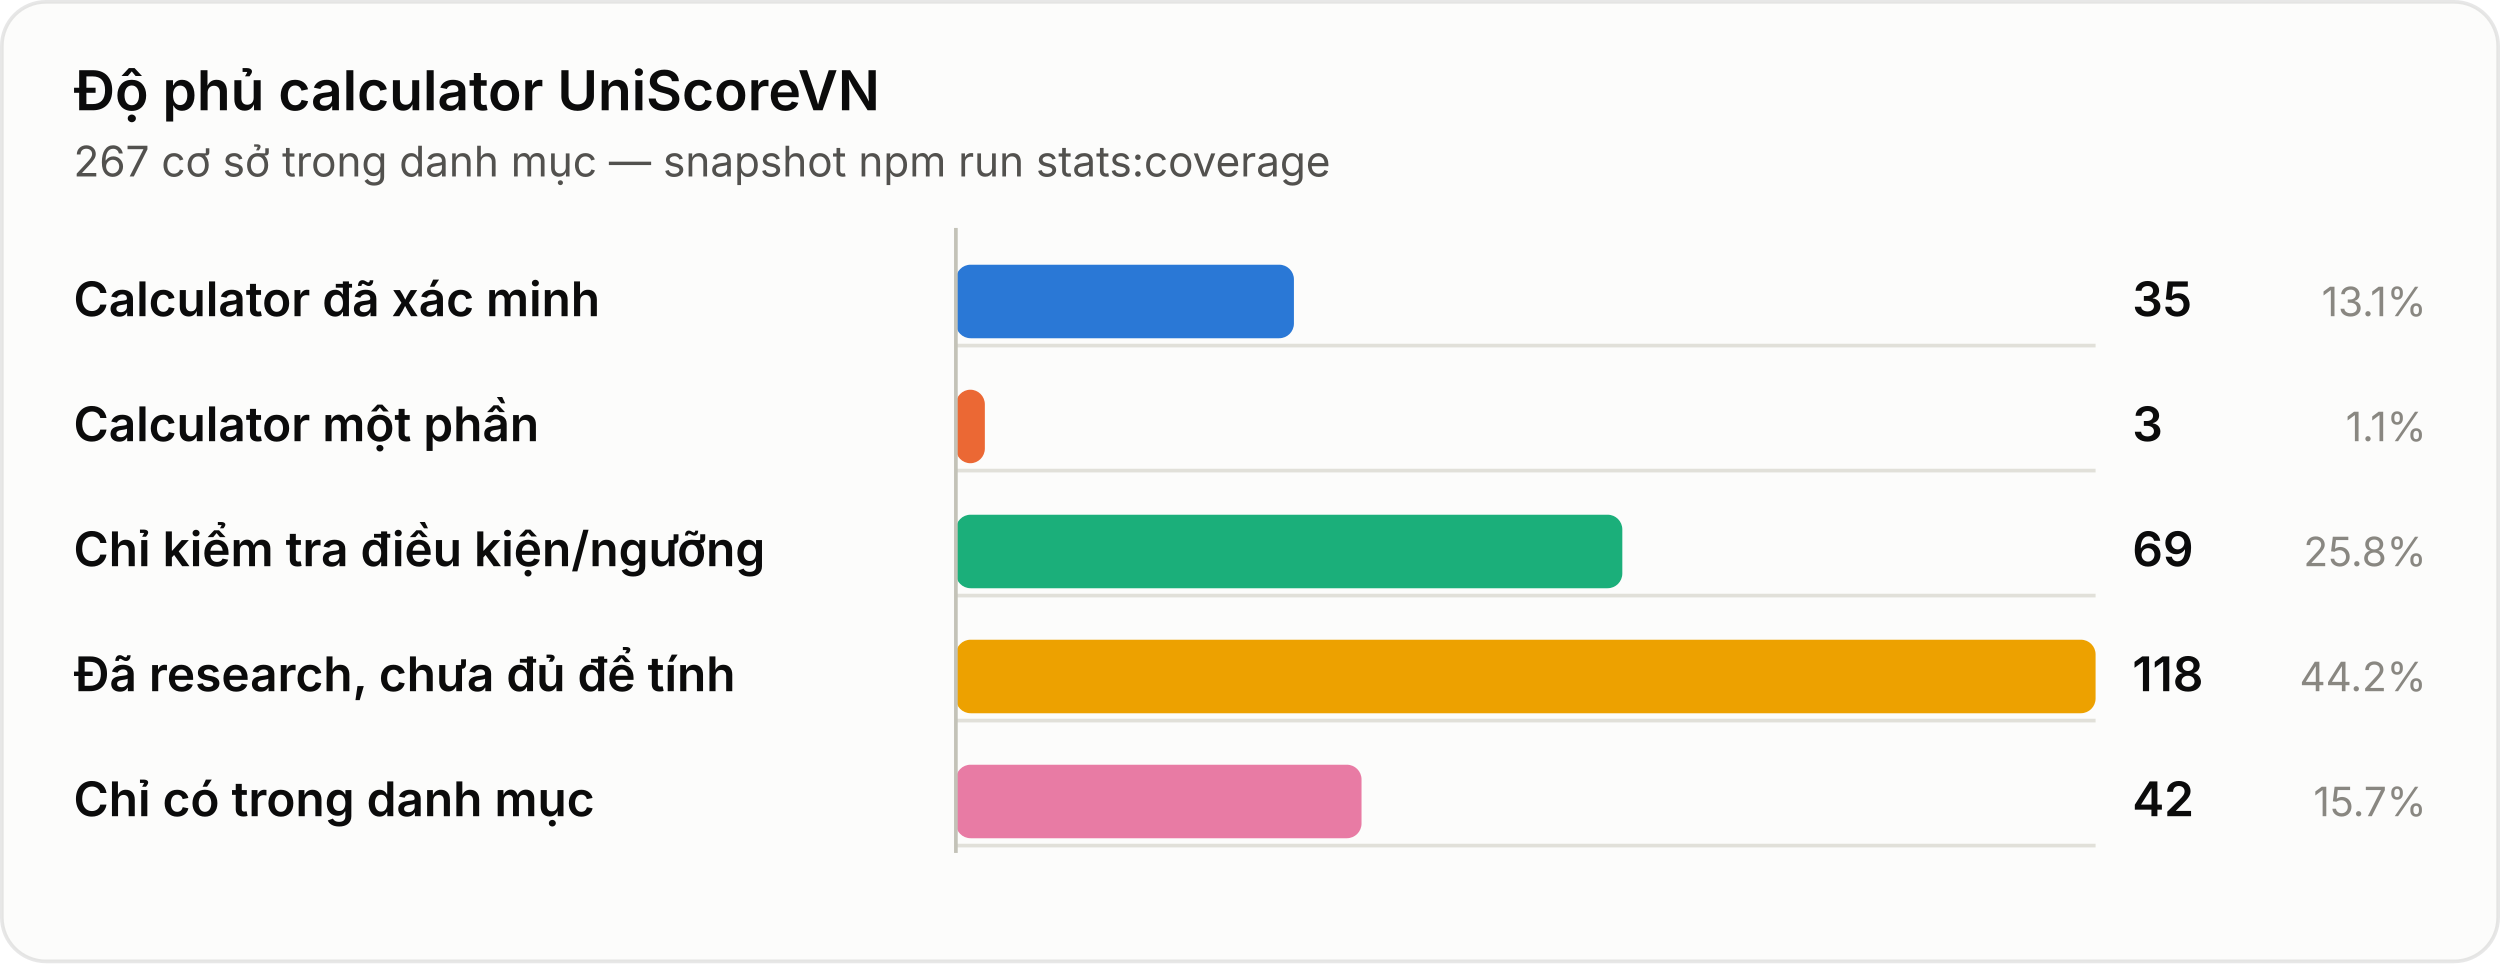
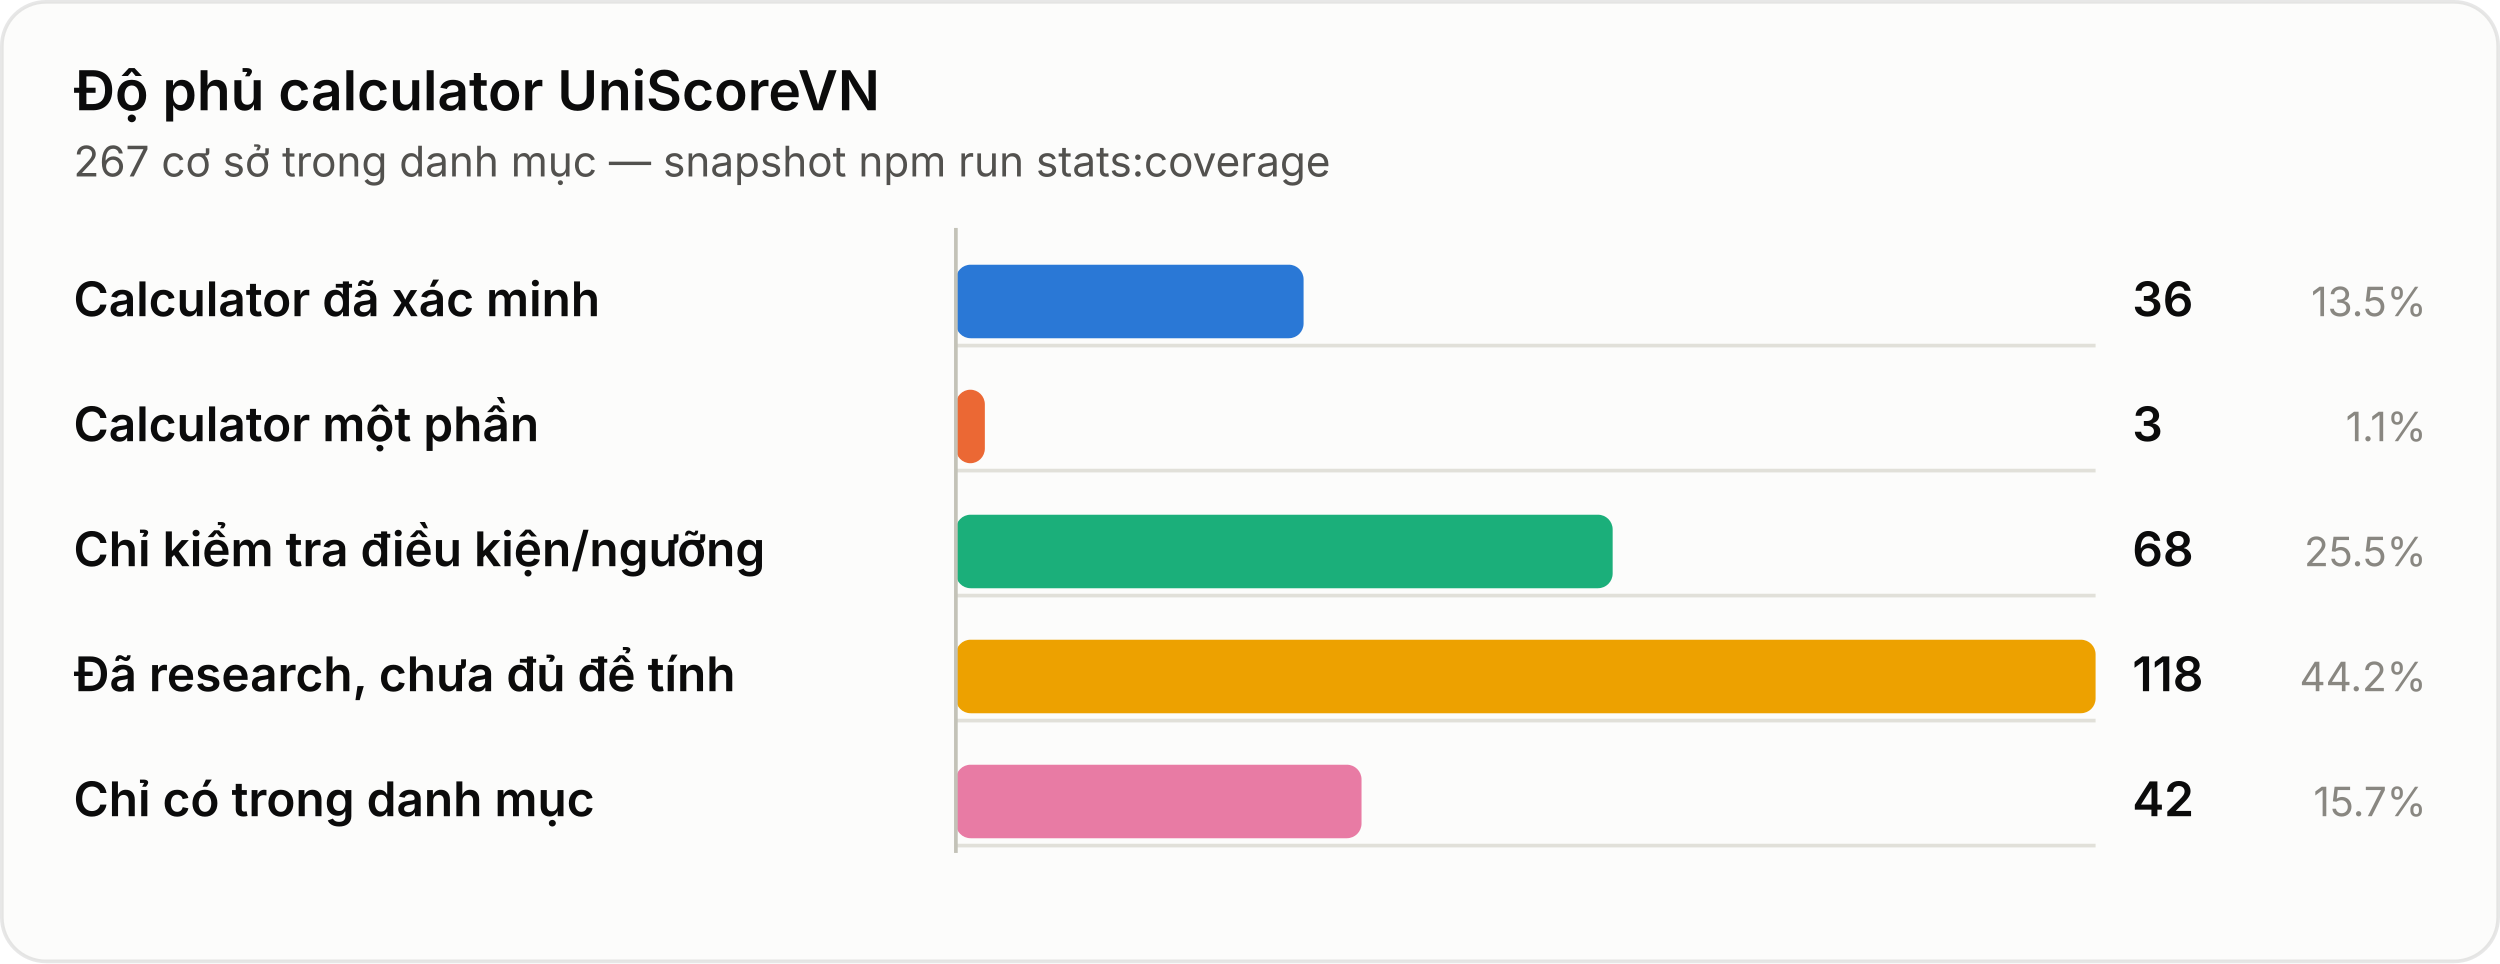
<svg xmlns="http://www.w3.org/2000/svg" width="680" height="262" viewBox="0 0 680 262" font-family="system-ui, -apple-system, Segoe UI, sans-serif">
  <rect x="0.5" y="0.5" width="679" height="261" rx="12" fill="#fcfcfb" stroke="rgba(11,11,11,0.10)" />
  <text x="20" y="30" font-size="15" font-weight="600" fill="#0b0b0b">Độ phủ calculator UniScoreVN</text>
  <text x="20" y="48" font-size="11.5" fill="#52514e">267 cơ sở trong danh mục — snapshot npm run stats:coverage</text>
  <g transform="translate(20, 10)">
    <text x="0" y="76" font-size="13" font-weight="600" fill="#0b0b0b">Calculator đã xác minh</text>
    <line x1="240" y1="84" x2="550" y2="84" stroke="#e1e0d9" stroke-width="1" />
-     <rect x="240" y="62" width="91.949" height="20" rx="4" fill="#2a78d6" />
-     <text x="560" y="76" font-size="13" font-weight="600" fill="#0b0b0b" text-anchor="start">35</text>
-     <text x="640" y="76" font-size="11" fill="#898781" text-anchor="end">13.1%</text>
+     <rect x="240" y="62" width="94.576" height="20" rx="4" fill="#2a78d6" />
+     <text x="560" y="76" font-size="13" font-weight="600" fill="#0b0b0b" text-anchor="start">36</text>
+     <text x="640" y="76" font-size="11" fill="#898781" text-anchor="end">13.5%</text>
    <text x="0" y="110" font-size="13" font-weight="600" fill="#0b0b0b">Calculator một phần</text>
    <line x1="240" y1="118" x2="550" y2="118" stroke="#e1e0d9" stroke-width="1" />
    <rect x="240" y="96" width="7.881" height="20" rx="4" fill="#eb6834" />
    <text x="560" y="110" font-size="13" font-weight="600" fill="#0b0b0b" text-anchor="start">3</text>
    <text x="640" y="110" font-size="11" fill="#898781" text-anchor="end">1.1%</text>
    <text x="0" y="144" font-size="13" font-weight="600" fill="#0b0b0b">Chỉ kiểm tra điều kiện/ngưỡng</text>
    <line x1="240" y1="152" x2="550" y2="152" stroke="#e1e0d9" stroke-width="1" />
-     <rect x="240" y="130" width="181.271" height="20" rx="4" fill="#1baf7a" />
-     <text x="560" y="144" font-size="13" font-weight="600" fill="#0b0b0b" text-anchor="start">69</text>
-     <text x="640" y="144" font-size="11" fill="#898781" text-anchor="end">25.8%</text>
+     <rect x="240" y="130" width="178.644" height="20" rx="4" fill="#1baf7a" />
+     <text x="560" y="144" font-size="13" font-weight="600" fill="#0b0b0b" text-anchor="start">68</text>
+     <text x="640" y="144" font-size="11" fill="#898781" text-anchor="end">25.5%</text>
    <text x="0" y="178" font-size="13" font-weight="600" fill="#0b0b0b">Đã research, chưa đủ để tính</text>
    <line x1="240" y1="186" x2="550" y2="186" stroke="#e1e0d9" stroke-width="1" />
    <rect x="240" y="164" width="310" height="20" rx="4" fill="#eda100" />
    <text x="560" y="178" font-size="13" font-weight="600" fill="#0b0b0b" text-anchor="start">118</text>
    <text x="640" y="178" font-size="11" fill="#898781" text-anchor="end">44.2%</text>
    <text x="0" y="212" font-size="13" font-weight="600" fill="#0b0b0b">Chỉ có trong danh mục</text>
    <line x1="240" y1="220" x2="550" y2="220" stroke="#e1e0d9" stroke-width="1" />
    <rect x="240" y="198" width="110.339" height="20" rx="4" fill="#e87ba4" />
    <text x="560" y="212" font-size="13" font-weight="600" fill="#0b0b0b" text-anchor="start">42</text>
    <text x="640" y="212" font-size="11" fill="#898781" text-anchor="end">15.7%</text>
    <line x1="240" y1="52" x2="240" y2="222" stroke="#c3c2b7" stroke-width="1" />
  </g>
</svg>
